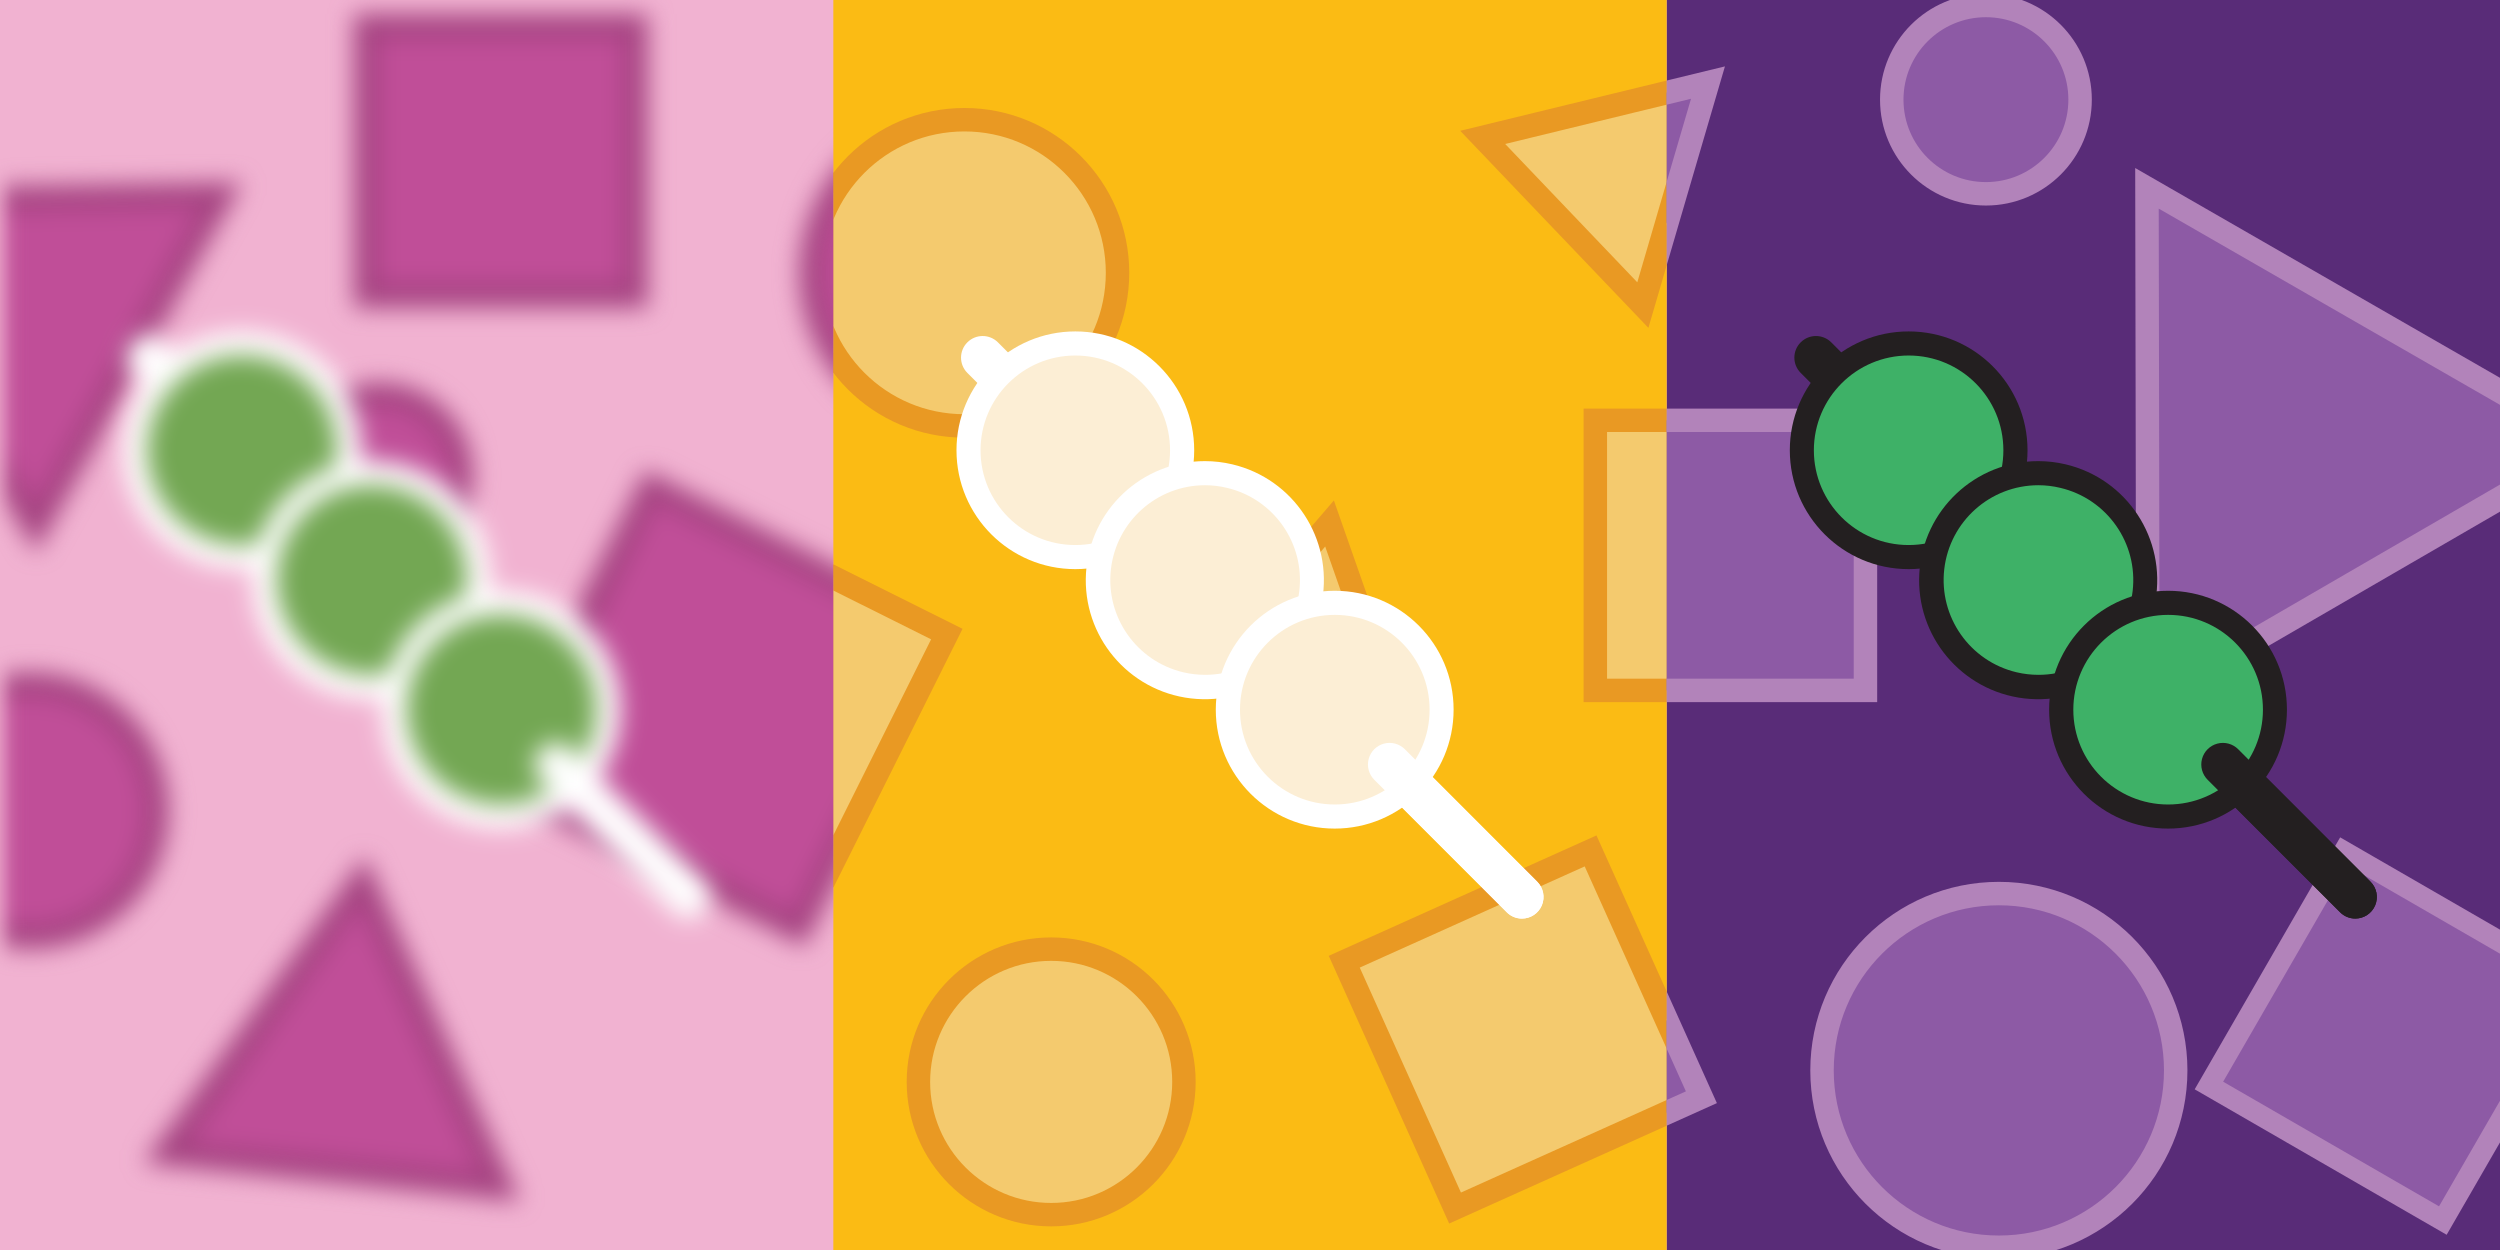
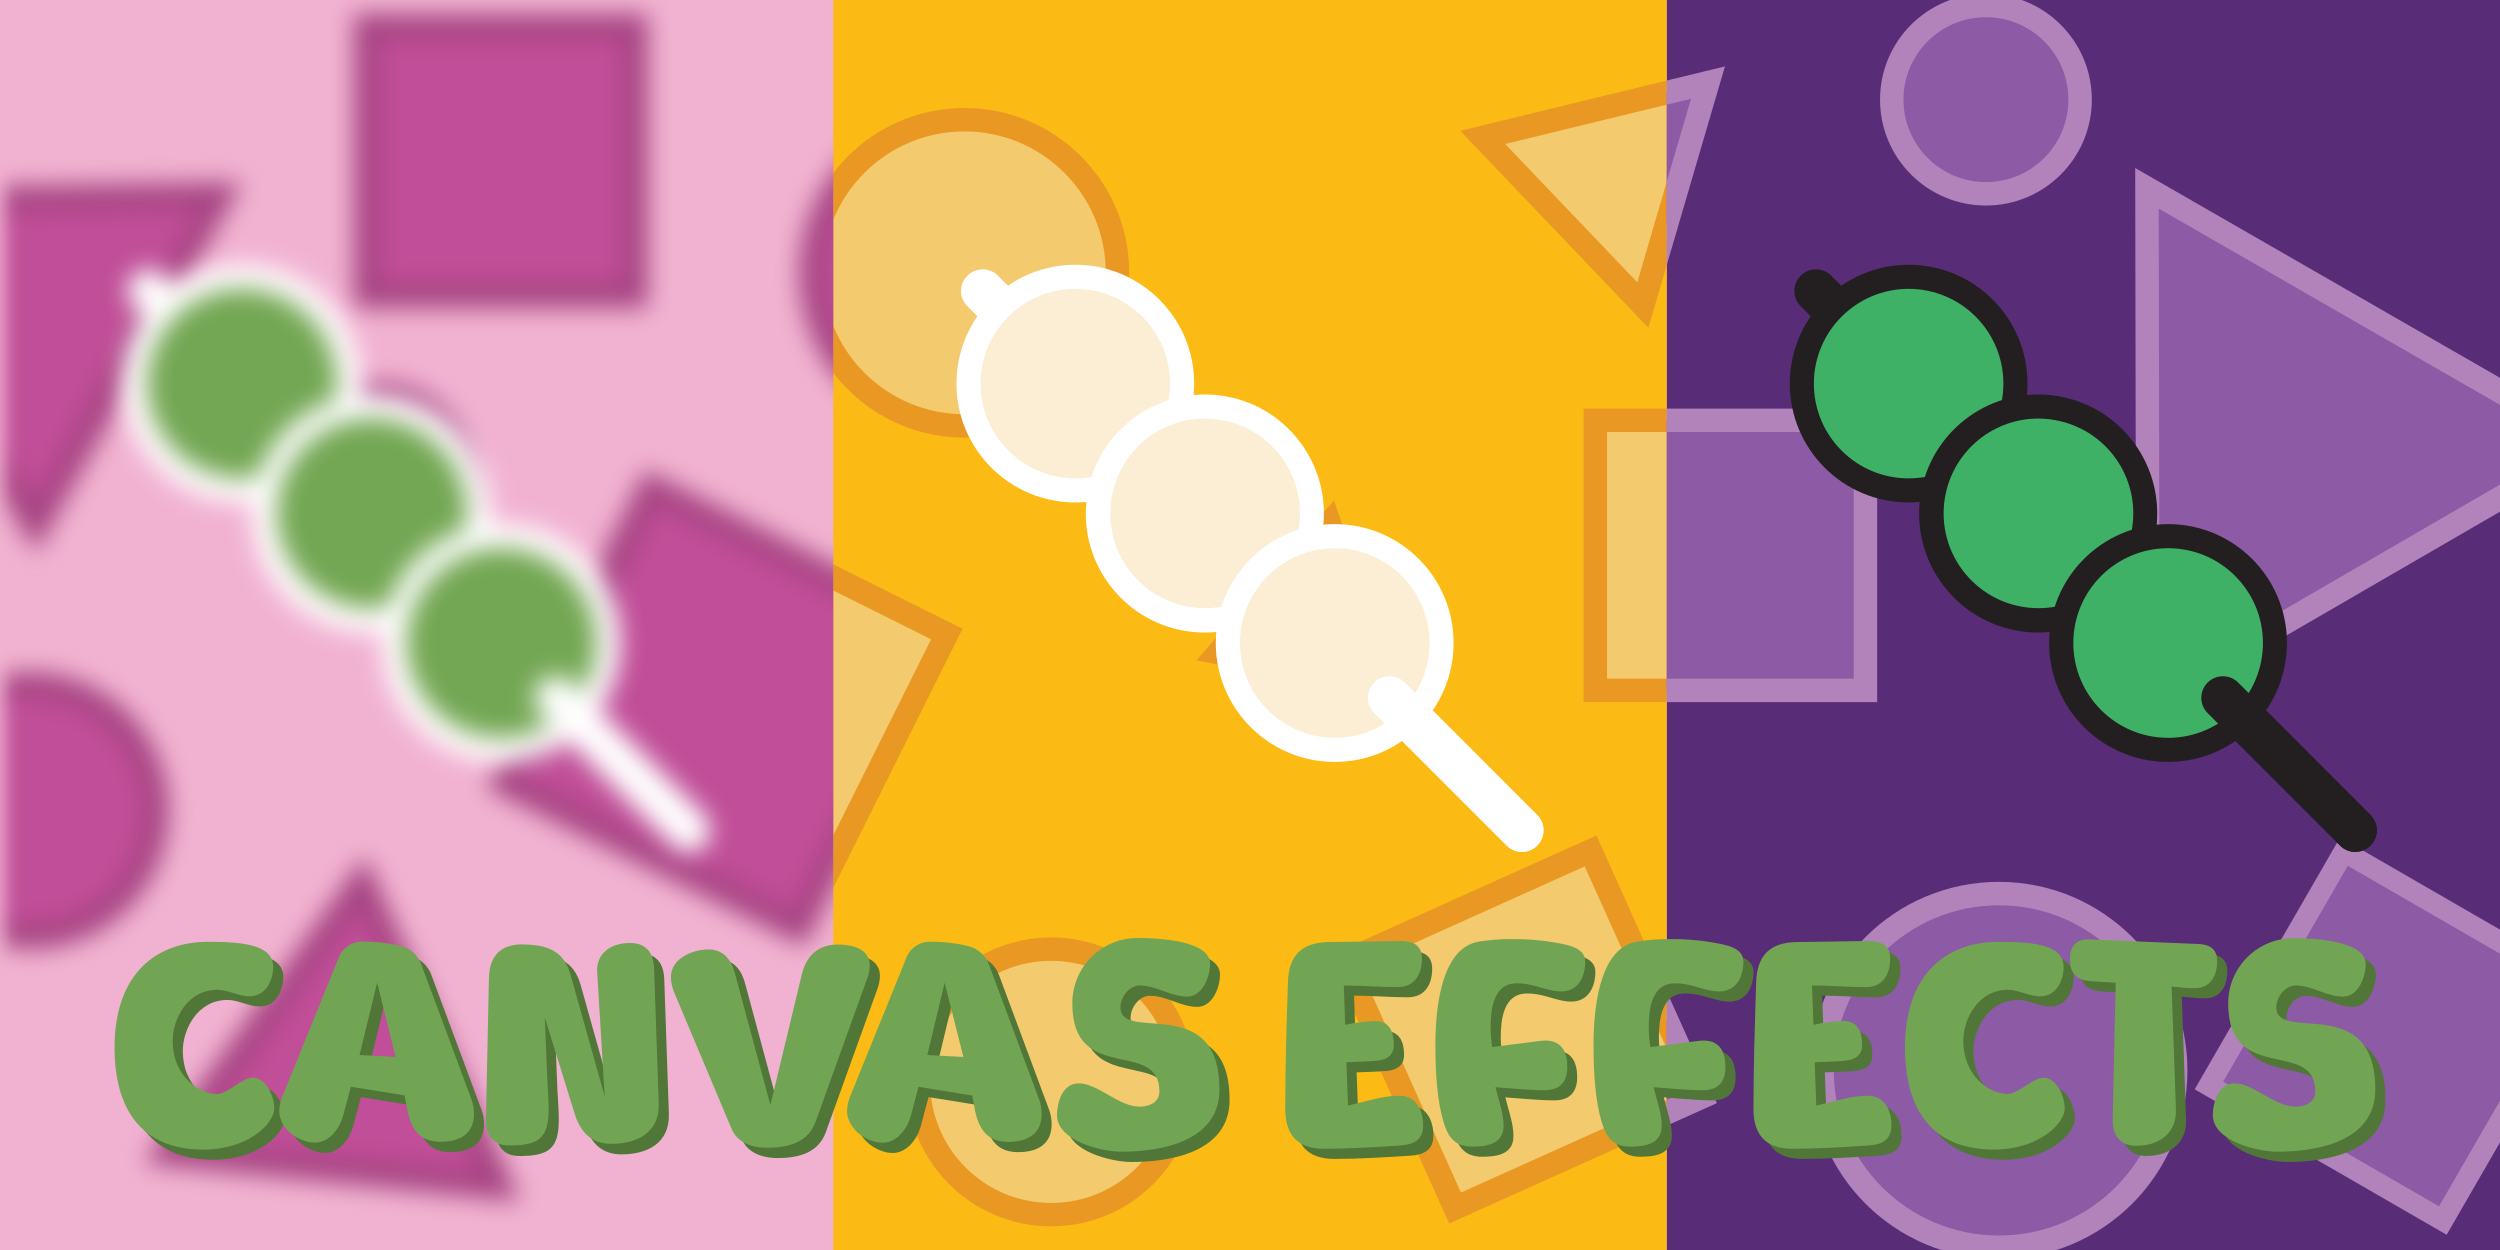
<svg xmlns="http://www.w3.org/2000/svg" id="svg180" width="600" height="300" version="1.1">
  <defs id="defs13">
    <clipPath id="clip-path" transform="translate(36 36)">
      <path id="rect4" d="M0 0h600v300H0z" class="cls-1" />
    </clipPath>
    <clipPath id="clip-path-2" transform="translate(36 36)">
      <path id="rect7" d="M201.15 0H398.86v300H201.15z" class="cls-1" />
    </clipPath>
    <clipPath id="clip-path-3" transform="translate(36 36)">
      <path id="rect10" d="M398.85 0H600v300H398.85z" class="cls-1" />
    </clipPath>
    <clipPath id="clipPath28479" clipPathUnits="userSpaceOnUse">
      <path id="rect28481" d="M400.0 0h200v300h-200z" style="fill:#73a753;fill-opacity:1;stroke:none;stroke-width:1.986;stroke-miterlimit:10;stroke-dasharray:none;stroke-opacity:1;paint-order:stroke fill markers" />
    </clipPath>
    <clipPath id="clipPath28555" clipPathUnits="userSpaceOnUse">
      <path id="rect28557" d="M200 0h400v300H200z" style="fill:#fbbb14;fill-opacity:1;stroke:none;stroke-width:2.808;stroke-miterlimit:10;stroke-dasharray:none;stroke-opacity:1;paint-order:stroke fill markers" />
    </clipPath>
    <clipPath id="clipPath47458" clipPathUnits="userSpaceOnUse">
      <path id="rect47460" d="M0 0h200v300H0z" style="fill:#f1b2d1;fill-opacity:1;stroke:none;stroke-width:1.986;stroke-miterlimit:10;stroke-dasharray:none;stroke-opacity:1;paint-order:stroke fill markers" />
    </clipPath>
    <clipPath id="clipPath54632" clipPathUnits="userSpaceOnUse">
      <path id="rect54634" d="M400-0h200v300H400z" style="fill:#592c78;fill-opacity:1;stroke:none;stroke-width:2.185;stroke-miterlimit:10;stroke-dasharray:none;stroke-opacity:1;paint-order:stroke fill markers" transform="rotate(24.22)" />
    </clipPath>
    <clipPath id="clipPath1916" clipPathUnits="userSpaceOnUse">
      <path id="rect1918" d="M200 0h200v300H200z" style="fill:#fbbb14;fill-opacity:1;stroke:none;stroke-width:2.185;stroke-miterlimit:10;stroke-dasharray:none;stroke-opacity:1;paint-order:stroke fill markers" />
    </clipPath>
-     <filter id="filter2426" width="1.15" height="1.086" x="-.076" y="-.042" style="color-interpolation-filters:sRGB">
+     <clipPath id="clip-path-36" transform="translate(36 36)">
+       <path id="rect899" d="M0 0h600v300H0z" class="cls-1" />
+     </clipPath>
+     <clipPath id="clip-path-2-7" transform="translate(36 36)">
+       <path id="rect902" d="M201.15 0h197.71v300H201.15z" class="cls-1" />
+     </clipPath>
+     <clipPath id="clip-path-3-5" transform="translate(36 36)">
+       <path id="rect905" d="M398.85 0H600v300H398.85z" class="cls-1" />
+     </clipPath>
+     <filter id="filter2426" width="1.087" height="1.074" x="-.046" y="-.036" style="color-interpolation-filters:sRGB">
      <feGaussianBlur id="feGaussianBlur2424" result="blur" stdDeviation="3 3" />
    </filter>
    <filter id="filter2430" width="1.102" height="1.102" x="-.051" y="-.051" style="color-interpolation-filters:sRGB">
      <feGaussianBlur id="feGaussianBlur2428" result="blur" stdDeviation="3 3" />
    </filter>
-     <style id="style2">.cls-1{fill:none}.cls-5{fill:#f4ca6e;stroke:#e99923;stroke-miterlimit:10;stroke-width:5px}.cls-10{fill:#231f20}.cls-11{fill:#3eb167}</style>
+     <style id="style2">.cls-1{fill:none}.cls-5{fill:#f4ca6e;stroke:#e99923;stroke-miterlimit:10;stroke-width:5px}.cls-10{fill:#231f20}.cls-11{fill:#3eb167}.cls-14{fill:#507737}.cls-15{fill:#72a553}</style>
  </defs>
  <path id="rect48699" d="M0 0h600v300H0z" style="fill:#f1b2d1;fill-opacity:1;stroke:none;stroke-width:3.784;stroke-miterlimit:10;stroke-dasharray:none;stroke-opacity:1;paint-order:stroke fill markers" />
  <path id="rect48699-0-3" d="M400 0h200v300H400z" style="fill:#592c78;fill-opacity:1;stroke:none;stroke-width:2.185;stroke-miterlimit:10;stroke-dasharray:none;stroke-opacity:1;paint-order:stroke fill markers" />
  <path id="rect48699-0-36" d="M200.0 0h200v300h-200z" style="fill:#fbbb14;fill-opacity:1;stroke:none;stroke-width:2.185;stroke-miterlimit:10;stroke-dasharray:none;stroke-opacity:1;paint-order:stroke fill markers" />
  <g id="g1887" clip-path="url(#clipPath1916)">
    <path id="rect23-7" d="M199.533 342.845h64.827v64.827H199.533z" class="cls-5" style="fill:#f4ca6e;stroke:#e99923;stroke-width:5.627px;stroke-miterlimit:10" transform="rotate(-24.22)" />
    <path id="rect25-3" d="M34.699-271.277h79.47v79.47H34.699z" class="cls-5" style="fill:#f4ca6e;stroke:#e99923;stroke-width:5.627px;stroke-miterlimit:10" transform="rotate(116.52)" />
    <path id="polygon27-6" d="m391.66 75.84 24.02-5.85 24.02-5.84-6.95 23.72-6.94 23.73-17.08-17.88z" class="cls-5" style="fill:#f4ca6e;stroke:#e99923;stroke-width:5px;stroke-miterlimit:10" transform="translate(-84.95598 -52.3813) scale(1.125474)" />
    <path id="polygon29-1" d="m371.02 192.46-17.85-3.37-17.85-3.37 11.84-13.78L359 158.17l6.01 17.14z" class="cls-5" style="fill:#f4ca6e;stroke:#e99923;stroke-width:5px;stroke-miterlimit:10" transform="translate(-84.95598 -52.3813) scale(1.125474)" />
    <circle id="circle31-2" cx="231.46" cy="65.478" r="36.747" class="cls-5" style="fill:#f4ca6e;stroke:#e99923;stroke-width:5.627px;stroke-miterlimit:10" />
    <path id="rect37-9" d="M382.881 100.874h64.827v64.827H382.881z" class="cls-5" style="fill:#f4ca6e;stroke:#e99923;stroke-width:5.627px;stroke-miterlimit:10" />
    <circle id="circle43-3" cx="252.281" cy="259.656" r="31.862" class="cls-5" style="fill:#f4ca6e;stroke:#e99923;stroke-width:5.627px;stroke-miterlimit:10" />
  </g>
  <g id="g2002">
    <path id="rect23-7-6" d="M199.533 342.845h64.827v64.827H199.533z" class="cls-5" clip-path="url(#clipPath54632)" style="fill:#8d5aa5;stroke:#b283ba;stroke-width:5.627px;stroke-miterlimit:10;stroke-opacity:1;fill-opacity:1" transform="rotate(-24.22)" />
    <g id="g22400" clip-path="url(#clipPath28479)" style="fill:#8d5aa5;fill-opacity:1;stroke:#b283ba;stroke-opacity:1" transform="translate(.00003052)">
      <circle id="circle21-5" cx="476.622" cy="23.915" r="22.6" class="cls-5" style="fill:#8d5aa5;fill-opacity:1;stroke:#b283ba;stroke-width:5.627px;stroke-miterlimit:10;stroke-opacity:1" />
      <path id="polygon27-9" d="m439.7 64.15-6.95 23.72-6.94 23.73-17.08-17.88-17.07-17.88 24.02-5.85z" class="cls-5" style="fill:#8d5aa5;fill-opacity:1;stroke:#b283ba;stroke-width:5px;stroke-miterlimit:10;stroke-opacity:1" transform="translate(-84.95601 -52.38131) scale(1.125474)" />
      <path id="rect37-2" d="M382.881 100.874h64.827v64.827H382.881z" class="cls-5" style="fill:#8d5aa5;fill-opacity:1;stroke:#b283ba;stroke-width:5.627px;stroke-miterlimit:10;stroke-opacity:1" />
      <circle id="circle39-2" cx="479.728" cy="256.899" r="42.442" class="cls-5" style="fill:#8d5aa5;fill-opacity:1;stroke:#b283ba;stroke-width:5.627px;stroke-miterlimit:10;stroke-opacity:1" />
      <path id="polygon41-8" d="m533.31 86.7 47.5 27.32 47.5 27.31-47.41 27.48-47.4 27.48-.09-54.79z" class="cls-5" style="fill:#8d5aa5;fill-opacity:1;stroke:#b283ba;stroke-width:5px;stroke-miterlimit:10;stroke-opacity:1" transform="translate(-84.95601 -52.38131) scale(1.125474)" />
      <path id="rect45-9" d="M589.375-104.278h64.827v64.827H589.375z" class="cls-5" style="fill:#8d5aa5;fill-opacity:1;stroke:#b283ba;stroke-width:5px;stroke-miterlimit:10;stroke-opacity:1" transform="rotate(30)" />
    </g>
  </g>
  <g id="g47456" clip-path="url(#clipPath47458)" style="filter:url(#filter2426)">
    <circle id="circle19-1" cx="91.316" cy="113.998" r="19.291" class="cls-5" style="fill:#c04e98;fill-opacity:1;stroke:#a44280;stroke-width:5.627px;stroke-miterlimit:10;stroke-opacity:1" />
    <path id="rect25-9" d="M34.699-271.277h79.47v79.47H34.699z" class="cls-5" style="fill:#c04e98;fill-opacity:1;stroke:#a44280;stroke-width:5.627px;stroke-miterlimit:10;stroke-opacity:1" transform="rotate(116.52)" />
    <circle id="circle31-4" cx="231.46" cy="65.478" r="36.747" class="cls-5" style="fill:#c04e98;fill-opacity:1;stroke:#a44280;stroke-width:5.627px;stroke-miterlimit:10;stroke-opacity:1" />
    <path id="polygon33-7" d="m146.51 296.12-35.78-3.63 21.02-29.17 21.03-29.17 14.75 32.79 14.75 32.8z" class="cls-5" style="fill:#c04e98;fill-opacity:1;stroke:#a44280;stroke-width:5px;stroke-miterlimit:10;stroke-opacity:1" transform="translate(-84.95599 -52.3813) scale(1.125474)" />
    <path id="rect35-8" d="M87.782 6.2h64.827v64.827H87.782z" class="cls-5" style="fill:#c04e98;fill-opacity:1;stroke:#a44280;stroke-width:5.627px;stroke-miterlimit:10;stroke-opacity:1" />
    <circle id="circle47-4" cx="7.31" cy="194.548" r="30.32" class="cls-5" style="fill:#c04e98;fill-opacity:1;stroke:#a44280;stroke-width:5.627px;stroke-miterlimit:10;stroke-opacity:1" />
    <path id="polygon49-5" d="m81.98 88.66 40.79-.64-19.83 35.65-19.85 35.65-20.95-35.01-20.95-35z" class="cls-5" style="fill:#c04e98;fill-opacity:1;stroke:#a44280;stroke-width:5px;stroke-miterlimit:10;stroke-opacity:1" transform="translate(-84.95599 -52.3813) scale(1.125474)" />
  </g>
-   <g id="g56709">
+   <g id="g56709" transform="translate(0 -16)">
    <path id="path92" d="M365.292 220.459a5.125 5.125 0 0 1-3.667-1.515L232.147 89.477a5.186 5.186 0 0 1 7.334-7.334l129.444 129.467a5.182 5.182 0 0 1-3.667 8.849z" class="cls-10" style="fill:#fff;fill-opacity:1;stroke-width:1.157" />
    <path id="path94" d="M258.082 133.701a25.634 25.634 0 1 1 25.634-25.634 25.669 25.669 0 0 1-25.634 25.634z" class="cls-11" style="fill:#fceed5;fill-opacity:1;stroke-width:1.157" />
    <path id="path96" d="M258.082 85.324a22.742 22.742 0 1 1-22.754 22.742 22.765 22.765 0 0 1 22.754-22.742m0-5.784a28.526 28.526 0 1 0 28.526 28.526 28.538 28.538 0 0 0-28.526-28.526z" class="cls-10" style="fill:#fff;fill-opacity:1;stroke-width:1.157" />
    <path id="path98" d="M289.234 164.841a25.646 25.646 0 1 1 24.929-19.758 25.553 25.553 0 0 1-24.929 19.758z" class="cls-11" style="fill:#fceed5;fill-opacity:1;stroke-width:1.157" />
    <path id="path100" d="M289.187 110.669v5.784a22.476 22.476 0 0 1 5.252.625 22.742 22.742 0 0 1-5.206 44.883 23.02 23.02 0 0 1-5.252-.613 22.754 22.754 0 0 1 5.206-44.895v-5.784m0 0a28.572 28.572 0 1 0 6.582.775 28.538 28.538 0 0 0-6.582-.775z" class="cls-10" style="fill:#fff;fill-opacity:1;stroke-width:1.157" />
    <path id="path102" d="M320.339 195.959a25.646 25.646 0 1 1 25.634-25.646 25.669 25.669 0 0 1-25.634 25.646z" class="cls-11" style="fill:#fceed5;fill-opacity:1;stroke-width:1.157" />
    <path id="path104" d="M320.339 147.571a22.754 22.754 0 1 1-22.742 22.742 22.765 22.765 0 0 1 22.742-22.742m0-5.784a28.538 28.538 0 1 0 28.526 28.526 28.526 28.526 0 0 0-28.526-28.526z" class="cls-10" style="fill:#fff;fill-opacity:1;stroke-width:1.157" />
    <path id="path106" d="M365.292 220.459a5.125 5.125 0 0 1-3.667-1.515l-31.777-31.777a5.186 5.186 0 1 1 7.334-7.334l31.742 31.777a5.182 5.182 0 0 1-3.667 8.849z" class="cls-10" style="fill:#fff;fill-opacity:1;stroke-width:1.157" />
  </g>
-   <g id="g54576" style="filter:url(#filter2430)" transform="translate(-9.650666)">
+   <g id="g54576" style="filter:url(#filter2430)" transform="translate(-9.650666 -16)">
    <path id="path92-9" d="M174.943 220.459a5.125 5.125 0 0 1-3.667-1.515L41.797 89.477a5.186 5.186 0 0 1 7.334-7.334l129.444 129.467a5.182 5.182 0 0 1-3.667 8.849z" class="cls-10" style="fill:#fff;fill-opacity:1;stroke-width:1.157" />
    <path id="path94-1" d="M67.732 133.701a25.634 25.634 0 1 1 25.634-25.634 25.669 25.669 0 0 1-25.634 25.634Z" class="cls-11" style="fill:#73a753;fill-opacity:1;stroke-width:1.157" />
    <path id="path96-2" d="M67.732 85.324a22.742 22.742 0 1 1-22.754 22.742 22.765 22.765 0 0 1 22.754-22.742m0-5.784a28.526 28.526 0 1 0 28.526 28.526 28.538 28.538 0 0 0-28.526-28.526Z" class="cls-10" style="fill:#fff;fill-opacity:1;stroke-width:1.157" />
    <path id="path98-7" d="M98.884 164.841a25.646 25.646 0 1 1 24.929-19.758 25.553 25.553 0 0 1-24.929 19.758z" class="cls-11" style="fill:#73a753;fill-opacity:1;stroke-width:1.157" />
    <path id="path100-0" d="M98.838 110.669v5.784a22.476 22.476 0 0 1 5.252.625 22.742 22.742 0 0 1-5.206 44.883 23.02 23.02 0 0 1-5.252-.613 22.754 22.754 0 0 1 5.206-44.895v-5.784m0 0a28.572 28.572 0 1 0 6.582.775 28.538 28.538 0 0 0-6.582-.775z" class="cls-10" style="fill:#fff;fill-opacity:1;stroke-width:1.157" />
    <path id="path102-9" d="M129.99 195.959a25.646 25.646 0 1 1 25.634-25.646 25.669 25.669 0 0 1-25.634 25.646z" class="cls-11" style="fill:#73a753;fill-opacity:1;stroke-width:1.157" />
    <path id="path104-3" d="M129.99 147.571a22.754 22.754 0 1 1-22.742 22.742 22.765 22.765 0 0 1 22.742-22.742m0-5.784a28.538 28.538 0 1 0 28.526 28.526 28.526 28.526 0 0 0-28.526-28.526z" class="cls-10" style="fill:#fff;fill-opacity:1;stroke-width:1.157" />
    <path id="path106-6" d="M174.943 220.459a5.125 5.125 0 0 1-3.667-1.515l-31.777-31.777a5.186 5.186 0 1 1 7.334-7.334l31.742 31.777a5.182 5.182 0 0 1-3.667 8.849z" class="cls-10" style="fill:#fff;fill-opacity:1;stroke-width:1.157" />
  </g>
-   <g id="g3652" transform="translate(-223.9579 -374.926)">
+   <g id="g3652" transform="translate(-223.9579 -390.926)">
    <path id="path92-3" d="M789.25 595.385a5.125 5.125 0 0 1-3.667-1.515L656.104 464.403a5.186 5.186 0 0 1 7.334-7.334L792.882 586.536a5.182 5.182 0 0 1-3.667 8.849z" class="cls-10" style="fill:#231f20;stroke-width:1.157" />
    <path id="path94-6" d="M682.039 508.627a25.634 25.634 0 1 1 25.634-25.634 25.669 25.669 0 0 1-25.634 25.634z" class="cls-11" style="fill:#3eb167;stroke-width:1.157" />
    <path id="path96-7" d="M682.039 460.25a22.742 22.742 0 1 1-22.754 22.742 22.765 22.765 0 0 1 22.754-22.742m0-5.784a28.526 28.526 0 1 0 28.526 28.526 28.538 28.538 0 0 0-28.526-28.526z" class="cls-10" style="fill:#231f20;stroke-width:1.157" />
    <path id="path98-5" d="M713.192 539.767a25.646 25.646 0 1 1 24.929-19.758 25.553 25.553 0 0 1-24.929 19.758z" class="cls-11" style="fill:#3eb167;stroke-width:1.157" />
    <path id="path100-3" d="M713.145 485.595v5.784a22.476 22.476 0 0 1 5.252.625 22.742 22.742 0 0 1-5.206 44.883 23.02 23.02 0 0 1-5.252-.613 22.754 22.754 0 0 1 5.206-44.895v-5.784m0 0a28.572 28.572 0 1 0 6.582.775 28.538 28.538 0 0 0-6.582-.775z" class="cls-10" style="fill:#231f20;stroke-width:1.157" />
    <path id="path102-5" d="M744.297 570.885a25.646 25.646 0 1 1 25.634-25.646 25.669 25.669 0 0 1-25.634 25.646z" class="cls-11" style="fill:#3eb167;stroke-width:1.157" />
    <path id="path104-6" d="M744.297 522.497a22.754 22.754 0 1 1-22.742 22.742 22.765 22.765 0 0 1 22.742-22.742m0-5.784a28.538 28.538 0 1 0 28.526 28.526 28.526 28.526 0 0 0-28.526-28.526z" class="cls-10" style="fill:#231f20;stroke-width:1.157" />
    <path id="path106-2" d="M789.25 595.385a5.125 5.125 0 0 1-3.667-1.515l-31.777-31.777a5.186 5.186 0 1 1 7.334-7.334l31.742 31.777a5.182 5.182 0 0 1-3.667 8.849z" class="cls-10" style="fill:#231f20;stroke-width:1.157" />
  </g>
+   <g id="g1809">
+     <path id="path1022" d="M62.361 241.557c-2.677 0-5.188-1.567-7.75-1.567-7.263 0-10.739 7.097-10.739 12.243 0 8.394 6.225 12.762 10.676 12.762 2.469 0 6.111-3.912 8.529-3.912 3.32 0 5.188 4.627 5.188 7.356 0 3.777-6.443 9.898-16.985 9.898-16.86 0-21.353-12.305-21.353-24.413 0-17.898 10.085-25.451 22.452-25.451 8.3 0 15.625.643 15.625 6.049-.052 3.32-1.868 7.035-5.644 7.035z" class="cls-14" style="stroke-width:1.038" />
+     <path id="path1024" d="M69.458 268.959a10.749 10.749 0 0 1 .975-3.963l13.146-32.423a6.132 6.132 0 0 1 6.225-4.098 36.449 36.449 0 0 1 8.456.975 7.066 7.066 0 0 1 5.343 4.752l11.911 32.029a10.375 10.375 0 0 1 .654 3.517c0 4.939-3.455 6.765-8.072 6.765-7.491 0-7.75-7.035-8.591-11.133l-12.897-2.075-1.888 7.097c-.84 2.998-3.32 6.319-6.703 6.319-3.746-.01-8.56-3.268-8.56-7.761zm19.267-13.343 8.653.457-4.482-17.835z" class="cls-14" style="stroke-width:1.038" />
+     <path id="path1026" d="m139.378 236.463 8.197 29.228-1.816-29.809c-.259-4.233 2.864-7.035 7.875-7.035 4.036 0 5.665 2.48 5.789 6.225l1.11 32.278c.197 7.035-5.188 9.701-11.413 9.701-4.627 0-7.263-2.666-8.663-6.9l-7.263-23.428.581 14.775c.135 2.864.332 4.493.332 7.356 0 6.827-2.417 8.591-9.442 8.591-4.036 0-5.727-2.666-5.603-6.443l.716-33.523c.073-5.281 2.542-8.3 8.01-8.3 5.727.021 9.898 1.183 11.589 7.284z" class="cls-14" style="stroke-width:1.038" />
+     <path id="path1028" d="M178.047 273.389c-4.493-10.739-9.172-21.788-13.664-32.485a10.251 10.251 0 0 1-.913-3.974c0-4.42 5.188-6.64 8.985-6.64 3.797 0 5.592 2.677 6.443 5.997 2.801 10.375 5.665 21.021 8.456 31.375 2.48-10.292 5.011-20.896 7.491-31.126 1.11-4.627 3.839-7.367 8.726-7.367 3.382 0 7.616.913 7.616 5.084a9.836 9.836 0 0 1-.789 3.58c-4.036 11.195-8.197 22.722-12.233 33.98-1.764 4.69-6.122 6.122-11.589 6.122-4.493-.052-7.356-1.743-8.529-4.544z" class="cls-14" style="stroke-width:1.038" />
+     <path id="path1030" d="M205.677 268.959a10.749 10.749 0 0 1 .975-3.963l13.156-32.423a6.111 6.111 0 0 1 6.225-4.098 36.604 36.604 0 0 1 8.466.975 7.076 7.076 0 0 1 5.333 4.752l11.911 32.029a10.375 10.375 0 0 1 .654 3.517c0 4.939-3.455 6.765-8.072 6.765-7.491 0-7.75-7.035-8.591-11.133l-12.886-2.075-1.888 7.097c-.851 2.998-3.32 6.319-6.713 6.319-3.714-.01-8.57-3.268-8.57-7.761zm19.267-13.343 8.663.457-4.493-17.835z" class="cls-14" style="stroke-width:1.038" />
+     <path id="path1032" d="M287.352 241.651c-3.963 0-7.418-2.666-11.32-2.666-2.677 0-4.69 2.864-4.69 5.271 0 8.591 23.76-3.839 23.76 19.713 0 12.451-13.996 14.909-23.5 14.909-4.887 0-15.491-2.604-15.491-8.788 0-3.113 1.37-7.616 5.188-7.616 4.679 0 9.566 5.592 14.64 5.592 2.345 0 4.752-1.038 4.752-3.642 0-12.824-20.896-1.504-20.896-21.093a15.615 15.615 0 0 1 15.688-15.688c4.036 0 17.317.394 17.317 6.225.031 3.061-1.795 7.782-5.447 7.782z" class="cls-14" style="stroke-width:1.038" />
+     <path id="path1034" d="M338.482 277.363c-6.049.384-12.17.778-18.23.778-6.381 0-9.338-3.32-9.338-9.566 0-10.158.322-20.315.654-30.473.187-6.308 3.248-9.431 9.628-9.566l17.451-.259c2.926 0 5.074.975 5.074 4.233 0 3.777-1.753 6.837-5.862 6.837-4.295 0-8.591-.394-12.886-.394l.322 9.442a38.524 38.524 0 0 1 7.263-.913c3.382 0 4.42 2.666 4.42 5.665 0 2.791-1.951 3.704-4.42 3.901-2.469.197-4.627.197-6.972.322l.394 10.375c4.098-.84 8.134-2.345 12.305-2.345 4.171 0 5.727 3.58 5.727 7.169 0 3.59-2.49 4.596-5.53 4.793z" class="cls-14" style="stroke-width:1.038" />
+     <path id="path1036" d="M355.716 277.622c-4.358 0-5.924-2.542-7.024-6.578-1.1-4.036-1.764-9.639-1.764-17.638 0-11.33 2.148-23.635 10.479-24.994a49.221 49.221 0 0 1 8.3-.591 57.065 57.065 0 0 1 9.701.778c3.185.591 7.481 1.172 7.481 4.627 0 3.642-1.691 7.159-5.789 7.159a9.078 9.078 0 0 1-1.951-.197c-3.061-.581-5.188-1.753-8.663-1.753-5.727 0-6.308 6.381-6.308 10.676a32.62 32.62 0 0 0 .384 4.617l11.122-1.432a13.488 13.488 0 0 1 1.567-.124c3.974 0 5.271 2.791 5.271 6.371 0 3.58-1.816 5.54-5.468 5.54-3.963 0-7.875-.457-11.776-.716.716 2.988 1.951 6.225 1.951 9.245.042 4.42-3.995 5.011-7.512 5.011z" class="cls-14" style="stroke-width:1.038" />
+     <path id="path1038" d="M393.669 277.622c-4.358 0-5.924-2.542-7.024-6.578-1.1-4.036-1.764-9.639-1.764-17.638 0-11.33 2.148-23.635 10.479-24.994a49.221 49.221 0 0 1 8.3-.591 57.065 57.065 0 0 1 9.701.778c3.185.591 7.491 1.172 7.491 4.627 0 3.642-1.702 7.159-5.8 7.159a9.078 9.078 0 0 1-1.951-.197c-3.061-.581-5.188-1.753-8.663-1.753-5.727 0-6.308 6.381-6.308 10.676a31.054 31.054 0 0 0 .394 4.617l11.195-1.432a13.104 13.104 0 0 1 1.556-.124c3.974 0 5.271 2.791 5.271 6.371 0 3.58-1.816 5.54-5.468 5.54-3.963 0-7.875-.457-11.776-.716.716 2.988 1.951 6.225 1.951 9.245-.031 4.42-4.067 5.011-7.584 5.011z" class="cls-14" style="stroke-width:1.038" />
+     <path id="path1040" d="M450.827 277.363c-6.049.384-12.17.778-18.219.778-6.381 0-9.338-3.32-9.338-9.566 0-10.158.332-20.315.654-30.473.197-6.308 3.258-9.431 9.628-9.566l17.451-.259c2.926 0 5.074.975 5.074 4.233 0 3.777-1.753 6.837-5.852 6.837-4.295 0-8.601-.394-12.897-.394l.332 9.442a38.306 38.306 0 0 1 7.263-.913c3.382 0 4.43 2.666 4.43 5.665 0 2.791-1.951 3.704-4.43 3.901-2.48.197-4.617.197-6.962.322l.384 10.375c4.15-.84 8.145-2.345 12.305-2.345 4.161 0 5.727 3.58 5.727 7.169 0 3.59-2.49 4.596-5.551 4.793z" class="cls-14" style="stroke-width:1.038" />
+     <path id="path1042" d="M492.101 241.557c-2.666 0-5.136-1.567-7.74-1.567-7.263 0-10.739 7.097-10.739 12.243 0 8.394 6.225 12.762 10.676 12.762 2.469 0 6.111-3.912 8.529-3.912 3.32 0 5.136 4.627 5.136 7.356 0 3.777-6.443 9.898-16.985 9.898-16.86 0-21.353-12.305-21.353-24.413 0-17.898 10.085-25.451 22.452-25.451 8.3 0 15.625.643 15.625 6.049 0 3.32-1.826 7.035-5.603 7.035z" class="cls-14" style="stroke-width:1.038" />
+     <path id="path1044" d="M504.085 237.916c-3.248-.27-4.876-1.961-4.876-5.281 0-2.926 1.432-4.814 4.493-4.752l26.229 1.11c2.666.062 4.627 1.11 4.627 4.036 0 3.517-1.504 6.578-5.406 6.578-1.888 0-3.714-.259-5.53-.394l1.038 29.487c.197 5.343-3.58 8.726-9.504 8.726-4.098 0-5.727-2.666-5.665-6.443l.716-32.683z" class="cls-14" style="stroke-width:1.038" />
+     <path id="path1046" d="M564.76 241.651c-3.974 0-7.418-2.666-11.33-2.666-2.666 0-4.679 2.864-4.679 5.271 0 8.591 23.76-3.839 23.76 19.713 0 12.451-13.996 14.909-23.5 14.909-4.887 0-15.491-2.604-15.491-8.788 0-3.113 1.359-7.616 5.188-7.616 4.69 0 9.577 5.592 14.65 5.592 2.345 0 4.752-1.038 4.752-3.642 0-12.824-20.896-1.504-20.896-21.093a15.563 15.563 0 0 1 15.688-15.688c4.036 0 17.317.394 17.317 6.225.01 3.061-1.816 7.782-5.457 7.782z" class="cls-14" style="stroke-width:1.038" />
+   </g>
+   <g id="g1794">
+     <path id="path1048" d="M59.923 239.119c-2.677 0-5.188-1.567-7.75-1.567-7.263 0-10.739 7.097-10.739 12.243 0 8.394 6.225 12.762 10.676 12.762 2.469 0 6.111-3.912 8.529-3.912 3.32 0 5.188 4.627 5.188 7.356 0 3.777-6.443 9.898-16.985 9.898-16.86 0-21.353-12.305-21.353-24.413 0-17.898 10.085-25.451 22.452-25.451 8.3 0 15.625.654 15.625 6.049-.052 3.341-1.868 7.035-5.644 7.035z" class="cls-15" style="stroke-width:1.038" />
+     <path id="path1050" d="M67.02 266.552a10.801 10.801 0 0 1 .975-3.963l13.177-32.454a6.132 6.132 0 0 1 6.225-4.15 36.449 36.449 0 0 1 8.456.975 7.066 7.066 0 0 1 5.343 4.752l11.911 32.029a10.375 10.375 0 0 1 .654 3.517c0 4.939-3.455 6.765-8.072 6.765-7.491 0-7.75-7.024-8.591-11.133l-12.897-2.075-1.888 7.086c-.84 2.998-3.32 6.319-6.703 6.319-3.777.052-8.591-3.206-8.591-7.667zm19.267-13.343 8.653.457-4.43-17.866z" class="cls-15" style="stroke-width:1.038" />
+     <path id="path1052" d="m136.94 233.973 8.197 29.228-1.816-29.85c-.259-4.233 2.864-7.035 7.875-7.035 4.036 0 5.665 2.48 5.789 6.225l1.11 32.288c.197 7.024-5.188 9.691-11.413 9.691-4.627 0-7.263-2.666-8.663-6.9l-7.263-23.428.581 14.775c.135 2.864.332 4.493.332 7.356 0 6.837-2.417 8.591-9.442 8.591-4.036 0-5.727-2.666-5.603-6.443l.716-33.523c.073-5.271 2.542-8.3 8.01-8.3 5.727.104 9.898 1.276 11.589 7.325z" class="cls-15" style="stroke-width:1.038" />
+     <path id="path1054" d="M175.588 270.951c-4.493-10.739-9.172-21.788-13.664-32.485a10.251 10.251 0 0 1-.913-3.963c0-4.43 5.136-6.64 8.985-6.64 3.849 0 5.592 2.666 6.443 5.987 2.801 10.375 5.665 21.021 8.456 31.375 2.48-10.282 5.011-20.896 7.491-31.178 1.11-4.627 3.839-7.356 8.726-7.356 3.382 0 7.616.913 7.616 5.074a9.836 9.836 0 0 1-.789 3.58c-4.036 11.195-8.197 22.722-12.233 33.98-1.764 4.69-6.122 6.122-11.589 6.122-4.472 0-7.335-1.691-8.529-4.493z" class="cls-15" style="stroke-width:1.038" />
+     <path id="path1056" d="M203.28 266.552a10.801 10.801 0 0 1 .975-3.963l13.156-32.423a6.111 6.111 0 0 1 6.225-4.15 36.604 36.604 0 0 1 8.466.975 7.076 7.076 0 0 1 5.333 4.752l11.911 32.029a10.375 10.375 0 0 1 .654 3.517c0 4.939-3.455 6.765-8.072 6.765-7.491 0-7.75-7.024-8.591-11.133l-12.897-2.075-1.878 7.086c-.851 2.998-3.32 6.319-6.713 6.319-3.756.021-8.57-3.237-8.57-7.699zm19.267-13.343 8.663.457-4.493-17.835z" class="cls-15" style="stroke-width:1.038" />
+     <path id="path1058" d="M284.914 239.181c-3.963 0-7.418-2.666-11.32-2.666-2.677 0-4.69 2.864-4.69 5.271 0 8.601 23.76-3.839 23.76 19.713 0 12.451-13.996 14.909-23.5 14.909-4.887 0-15.491-2.604-15.491-8.788 0-3.113 1.37-7.616 5.188-7.616 4.679 0 9.566 5.592 14.64 5.592 2.345 0 4.752-1.038 4.752-3.642 0-12.824-20.896-1.494-20.896-21.093a15.615 15.615 0 0 1 15.76-15.74c4.036 0 17.317.394 17.317 6.225-.052 3.154-1.868 7.833-5.52 7.833z" class="cls-15" style="stroke-width:1.038" />
+     <path id="path1060" d="M336.023 274.925c-6.049.384-12.17.778-18.23.778-6.381 0-9.338-3.32-9.338-9.566 0-10.158.322-20.315.654-30.473.187-6.308 3.248-9.431 9.628-9.566l17.451-.259c2.926 0 5.074.975 5.074 4.233 0 3.777-1.753 6.837-5.862 6.837-4.295 0-8.591-.394-12.886-.394l.322 9.442a38.524 38.524 0 0 1 7.263-.913c3.382 0 4.42 2.666 4.42 5.665 0 2.801-1.951 3.704-4.42 3.901-2.469.197-4.627.197-6.972.332l.394 10.375c4.15-.851 8.134-2.345 12.305-2.345 4.171 0 5.727 3.58 5.727 7.159s-2.469 4.596-5.53 4.793z" class="cls-15" style="stroke-width:1.038" />
+     <path id="path1062" d="M353.278 275.184c-4.358 0-5.924-2.542-7.024-6.578-1.1-4.036-1.764-9.628-1.764-17.638 0-11.33 2.148-23.635 10.479-24.994a49.221 49.221 0 0 1 8.3-.591 56.027 56.027 0 0 1 9.701.789c3.185.581 7.481 1.162 7.481 4.617 0 3.642-1.691 7.159-5.789 7.159a9.078 9.078 0 0 1-1.951-.197c-3.061-.581-5.188-1.753-8.663-1.753-5.727 0-6.308 6.381-6.308 10.676a32.62 32.62 0 0 0 .384 4.617l11.205-1.432a13.104 13.104 0 0 1 1.556-.125c3.974 0 5.271 2.791 5.271 6.381s-1.816 5.53-5.468 5.53c-3.963 0-7.875-.457-11.776-.716.716 2.988 1.951 6.225 1.951 9.245-.031 4.42-4.067 5.011-7.584 5.011z" class="cls-15" style="stroke-width:1.038" />
+     <path id="path1064" d="M391.231 275.184c-4.358 0-5.924-2.542-7.024-6.578-1.1-4.036-1.764-9.628-1.764-17.638 0-11.33 2.148-23.635 10.479-24.994a49.221 49.221 0 0 1 8.3-.591 56.027 56.027 0 0 1 9.701.789c3.185.581 7.491 1.162 7.491 4.617 0 3.642-1.702 7.159-5.8 7.159a9.078 9.078 0 0 1-1.951-.197c-3.113-.581-5.188-1.753-8.653-1.753-5.738 0-6.319 6.381-6.319 10.676a31.054 31.054 0 0 0 .394 4.617l11.195-1.432a13.104 13.104 0 0 1 1.556-.125c3.974 0 5.271 2.791 5.271 6.381s-1.816 5.53-5.468 5.53c-3.963 0-7.875-.457-11.776-.716.716 2.988 1.951 6.225 1.951 9.245-.031 4.42-4.067 5.011-7.584 5.011z" class="cls-15" style="stroke-width:1.038" />
+     <path id="path1066" d="M448.389 274.925c-6.049.384-12.17.778-18.219.778-6.381 0-9.338-3.32-9.338-9.566 0-10.158.332-20.315.654-30.473.197-6.308 3.258-9.431 9.628-9.566l17.451-.259c2.926 0 5.074.975 5.074 4.233 0 3.777-1.753 6.837-5.852 6.837-4.295 0-8.601-.394-12.897-.394l.332 9.442a38.306 38.306 0 0 1 7.263-.913c3.382 0 4.43 2.666 4.43 5.665 0 2.801-1.961 3.704-4.43 3.901-2.469.197-4.617.197-6.962.332l.384 10.375c4.15-.851 8.145-2.345 12.305-2.345 4.161 0 5.727 3.58 5.727 7.159s-2.49 4.596-5.551 4.793z" class="cls-15" style="stroke-width:1.038" />
+     <path id="path1068" d="M489.673 239.119c-2.677 0-5.188-1.567-7.75-1.567-7.263 0-10.739 7.097-10.739 12.243 0 8.394 6.225 12.762 10.676 12.762 2.469 0 6.111-3.912 8.529-3.912 3.32 0 5.136 4.627 5.136 7.356 0 3.777-6.443 9.898-16.985 9.898-16.86 0-21.353-12.305-21.353-24.413 0-17.898 10.085-25.451 22.452-25.451 8.3 0 15.625.654 15.625 6.049 0 3.341-1.816 7.035-5.592 7.035z" class="cls-15" style="stroke-width:1.038" />
+     <path id="path1070" d="M501.646 235.477c-3.248-.259-4.876-1.951-4.876-5.271 0-2.936 1.432-4.825 4.493-4.752l26.229 1.1c2.666.062 4.627 1.11 4.627 4.036 0 3.517-1.504 6.578-5.406 6.578-1.888 0-3.714-.259-5.53-.394l1.038 29.487c.197 5.343-3.58 8.726-9.504 8.726-4.098 0-5.727-2.666-5.665-6.443l.716-32.683z" class="cls-15" style="stroke-width:1.038" />
+     <path id="path1072" d="M562.322 239.181c-3.974 0-7.418-2.666-11.32-2.666-2.677 0-4.69 2.864-4.69 5.271 0 8.601 23.76-3.839 23.76 19.713 0 12.451-13.996 14.909-23.5 14.909-4.887 0-15.491-2.604-15.491-8.788 0-3.113 1.359-7.616 5.188-7.616 4.679 0 9.566 5.592 14.64 5.592 2.345 0 4.752-1.038 4.752-3.642 0-12.824-20.896-1.494-20.896-21.093a15.615 15.615 0 0 1 15.688-15.688c4.036 0 17.317.394 17.317 6.225.01 3.102-1.795 7.782-5.447 7.782z" class="cls-15" style="stroke-width:1.038" />
+   </g>
</svg>
